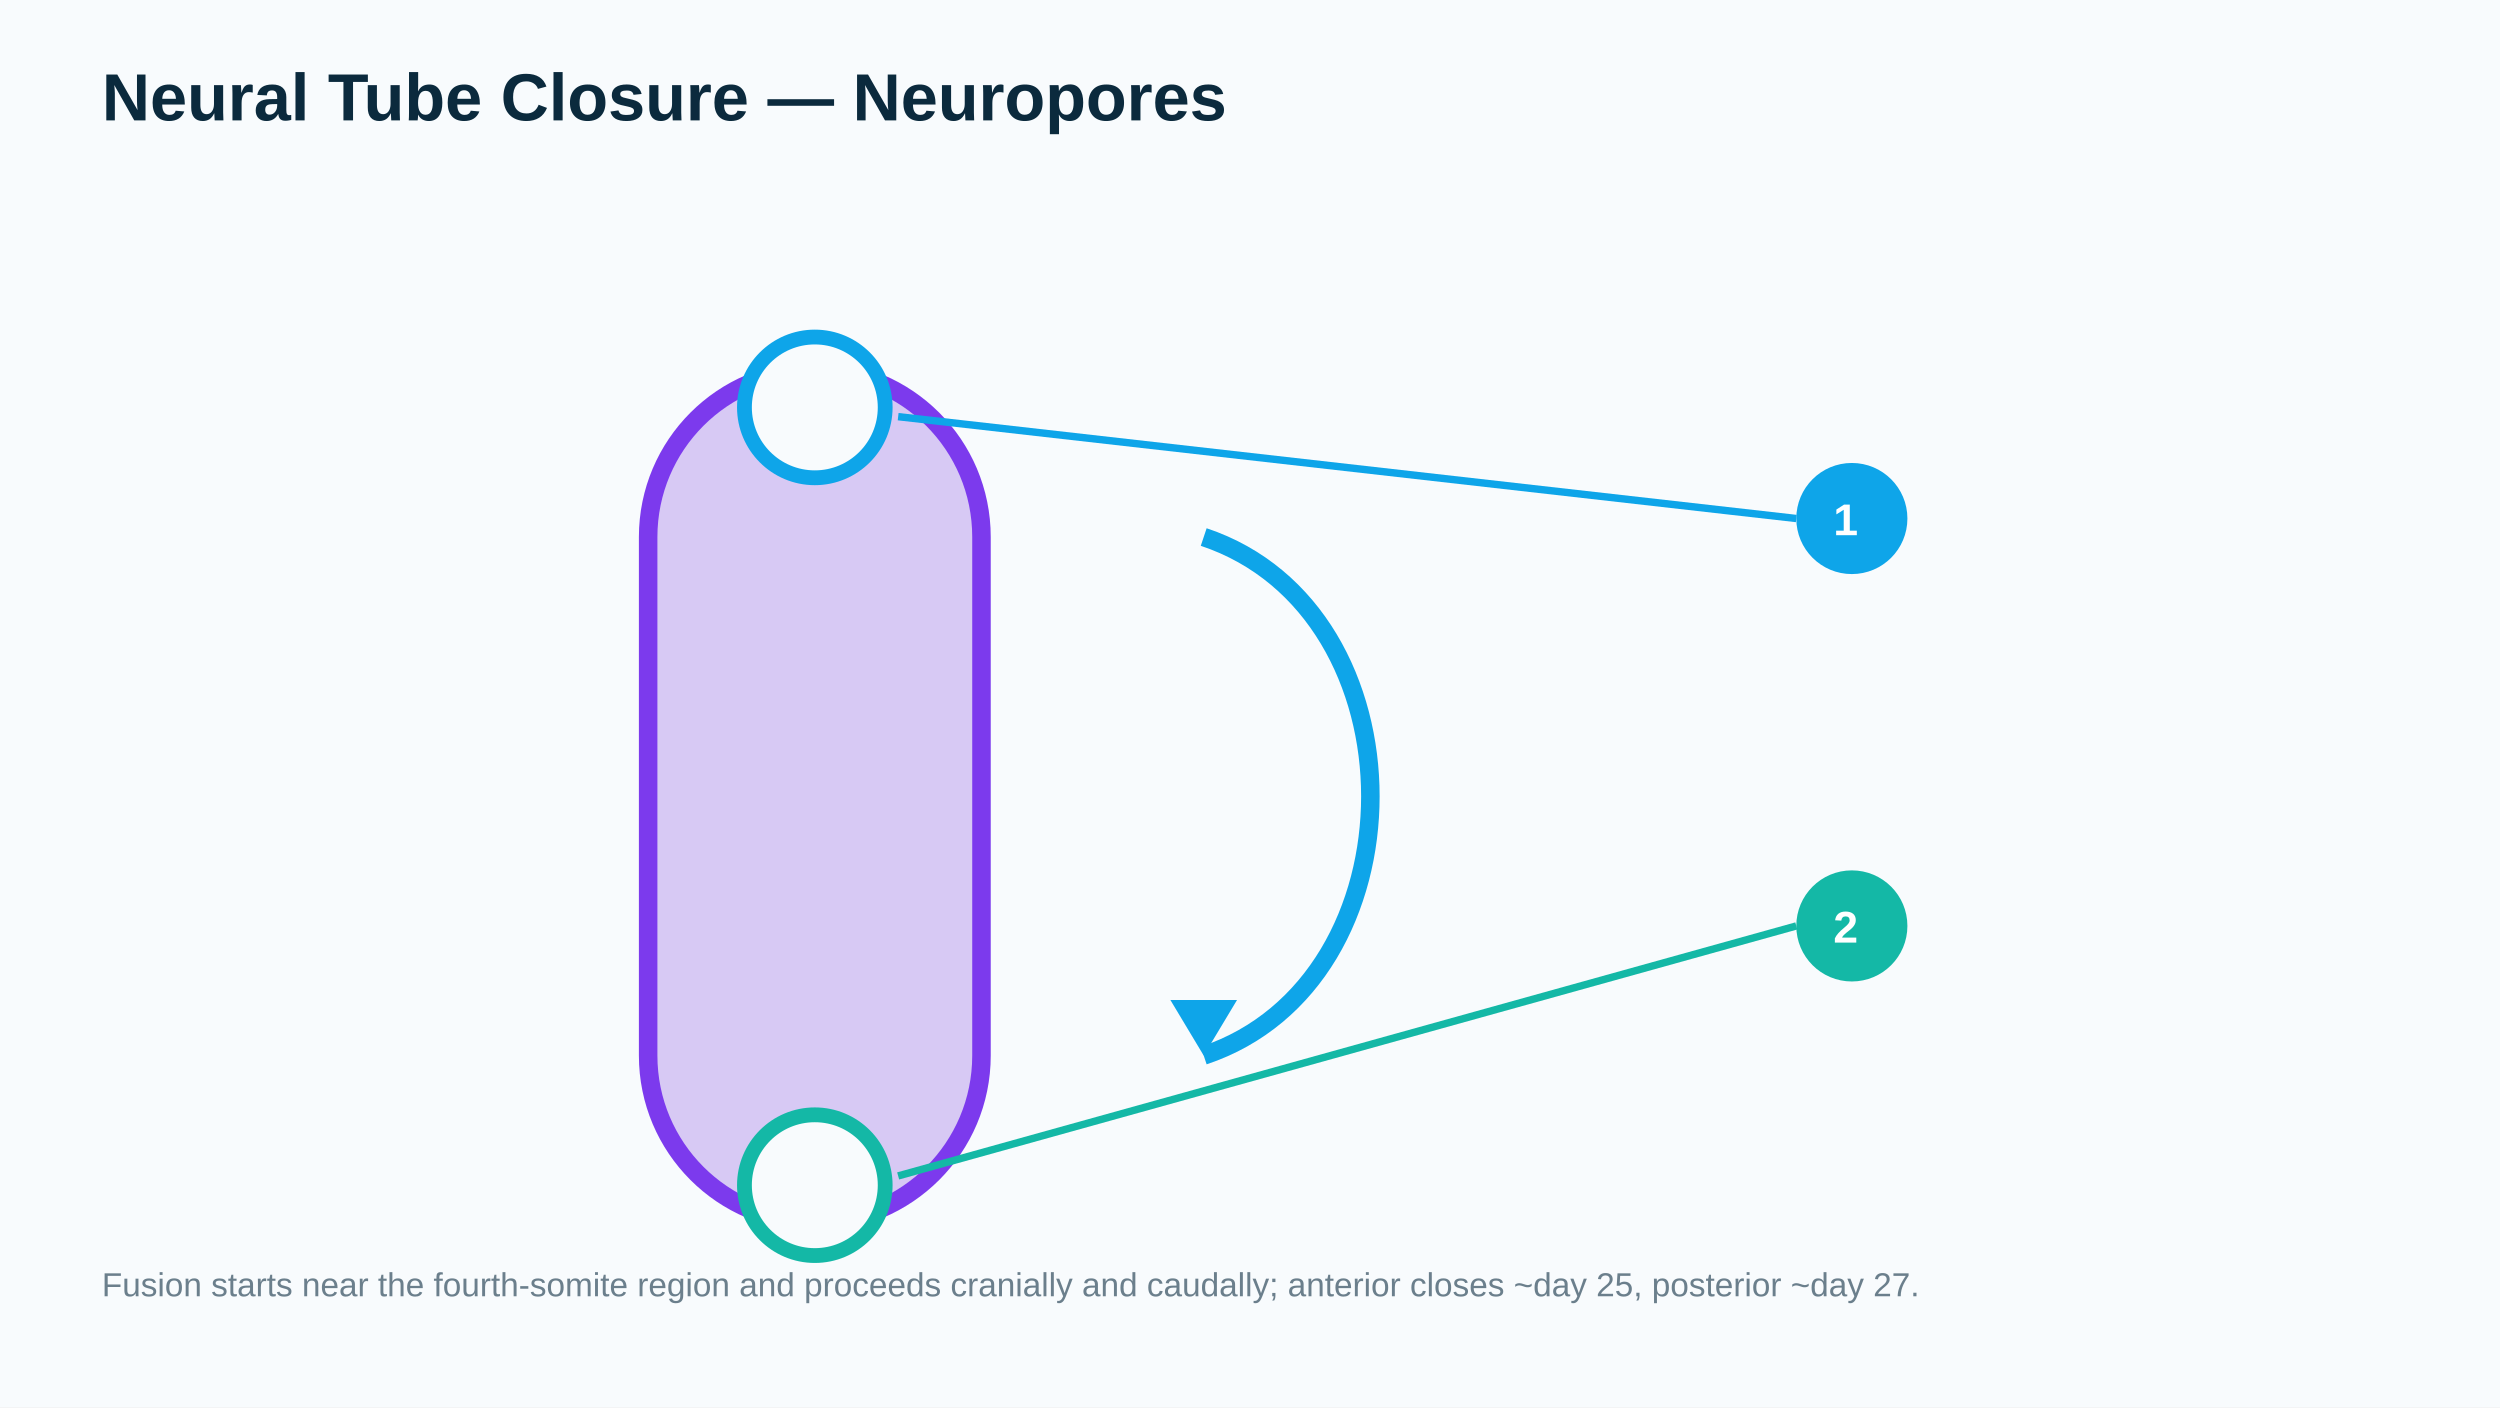
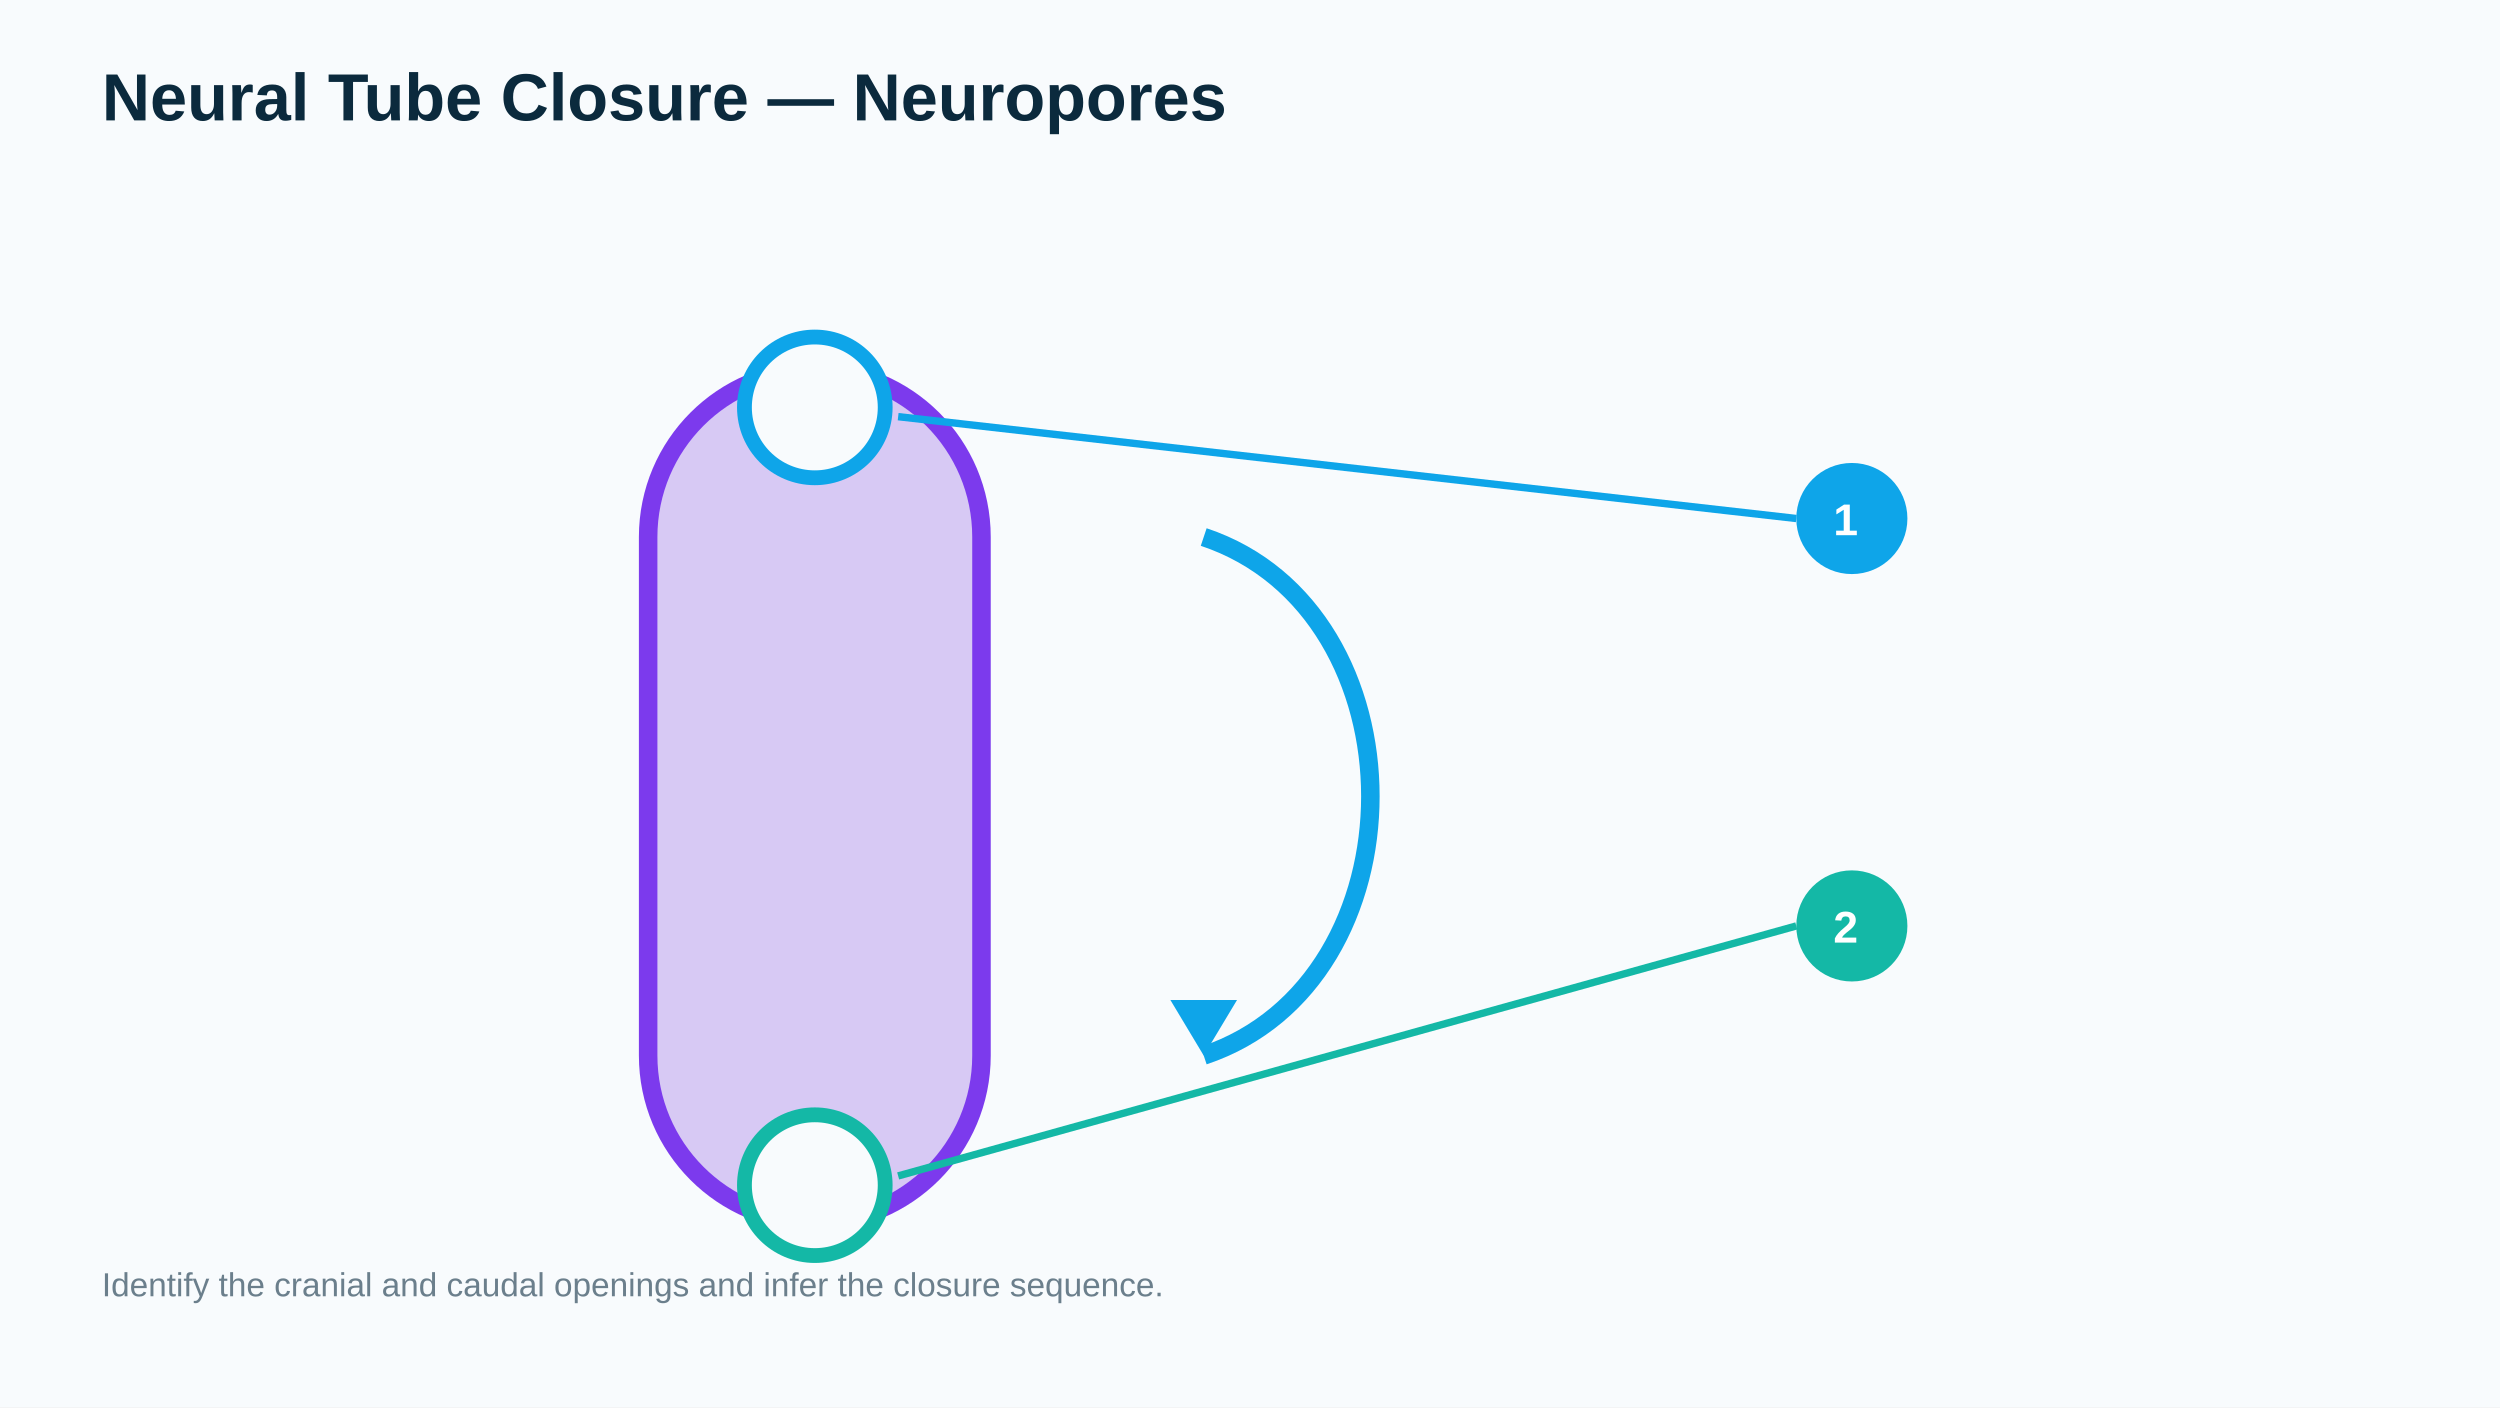
<svg xmlns="http://www.w3.org/2000/svg" viewBox="0 0 1350 760">
  <rect width="1350" height="760" fill="#f8fbfd" />
  <text x="55" y="65" font-family="Arial" font-size="36" font-weight="700" fill="#0b2a3d">Neural Tube Closure — Neuropores</text>
  <g transform="translate(180,120)">
    <rect x="170" y="80" width="180" height="460" rx="90" fill="#d7c9f4" stroke="#7c3aed" stroke-width="10" />
    <circle cx="260" cy="100" r="38" fill="#f8fbfd" stroke="#0ea5e9" stroke-width="8" />
    <circle cx="260" cy="520" r="38" fill="#f8fbfd" stroke="#14b8a6" stroke-width="8" />
    <path d="M470 170 C590 210 590 410 470 450" fill="none" stroke="#0ea5e9" stroke-width="10" />
    <polygon points="470,450 452,420 488,420" fill="#0ea5e9" />
    <g font-family="Arial" font-size="24" font-weight="700" fill="white">
      <circle cx="820" cy="160" r="30" fill="#0ea5e9" />
      <text x="810" y="169">1</text>
      <line x1="790" y1="160" x2="305" y2="105" stroke="#0ea5e9" stroke-width="4" />
      <circle cx="820" cy="380" r="30" fill="#14b8a6" />
      <text x="810" y="389">2</text>
      <line x1="790" y1="380" x2="305" y2="515" stroke="#14b8a6" stroke-width="4" />
    </g>
  </g>
-   <text x="55" y="700" font-family="Arial" font-size="18" fill="#6b7f8c">Fusion starts near the fourth-somite region and proceeds cranially and caudally; anterior closes ~day 25, posterior ~day 27.</text>
+   <text x="55" y="700" font-family="Arial" font-size="18" fill="#6b7f8c">Identify the cranial and caudal openings and infer the closure sequence.</text>
</svg>
